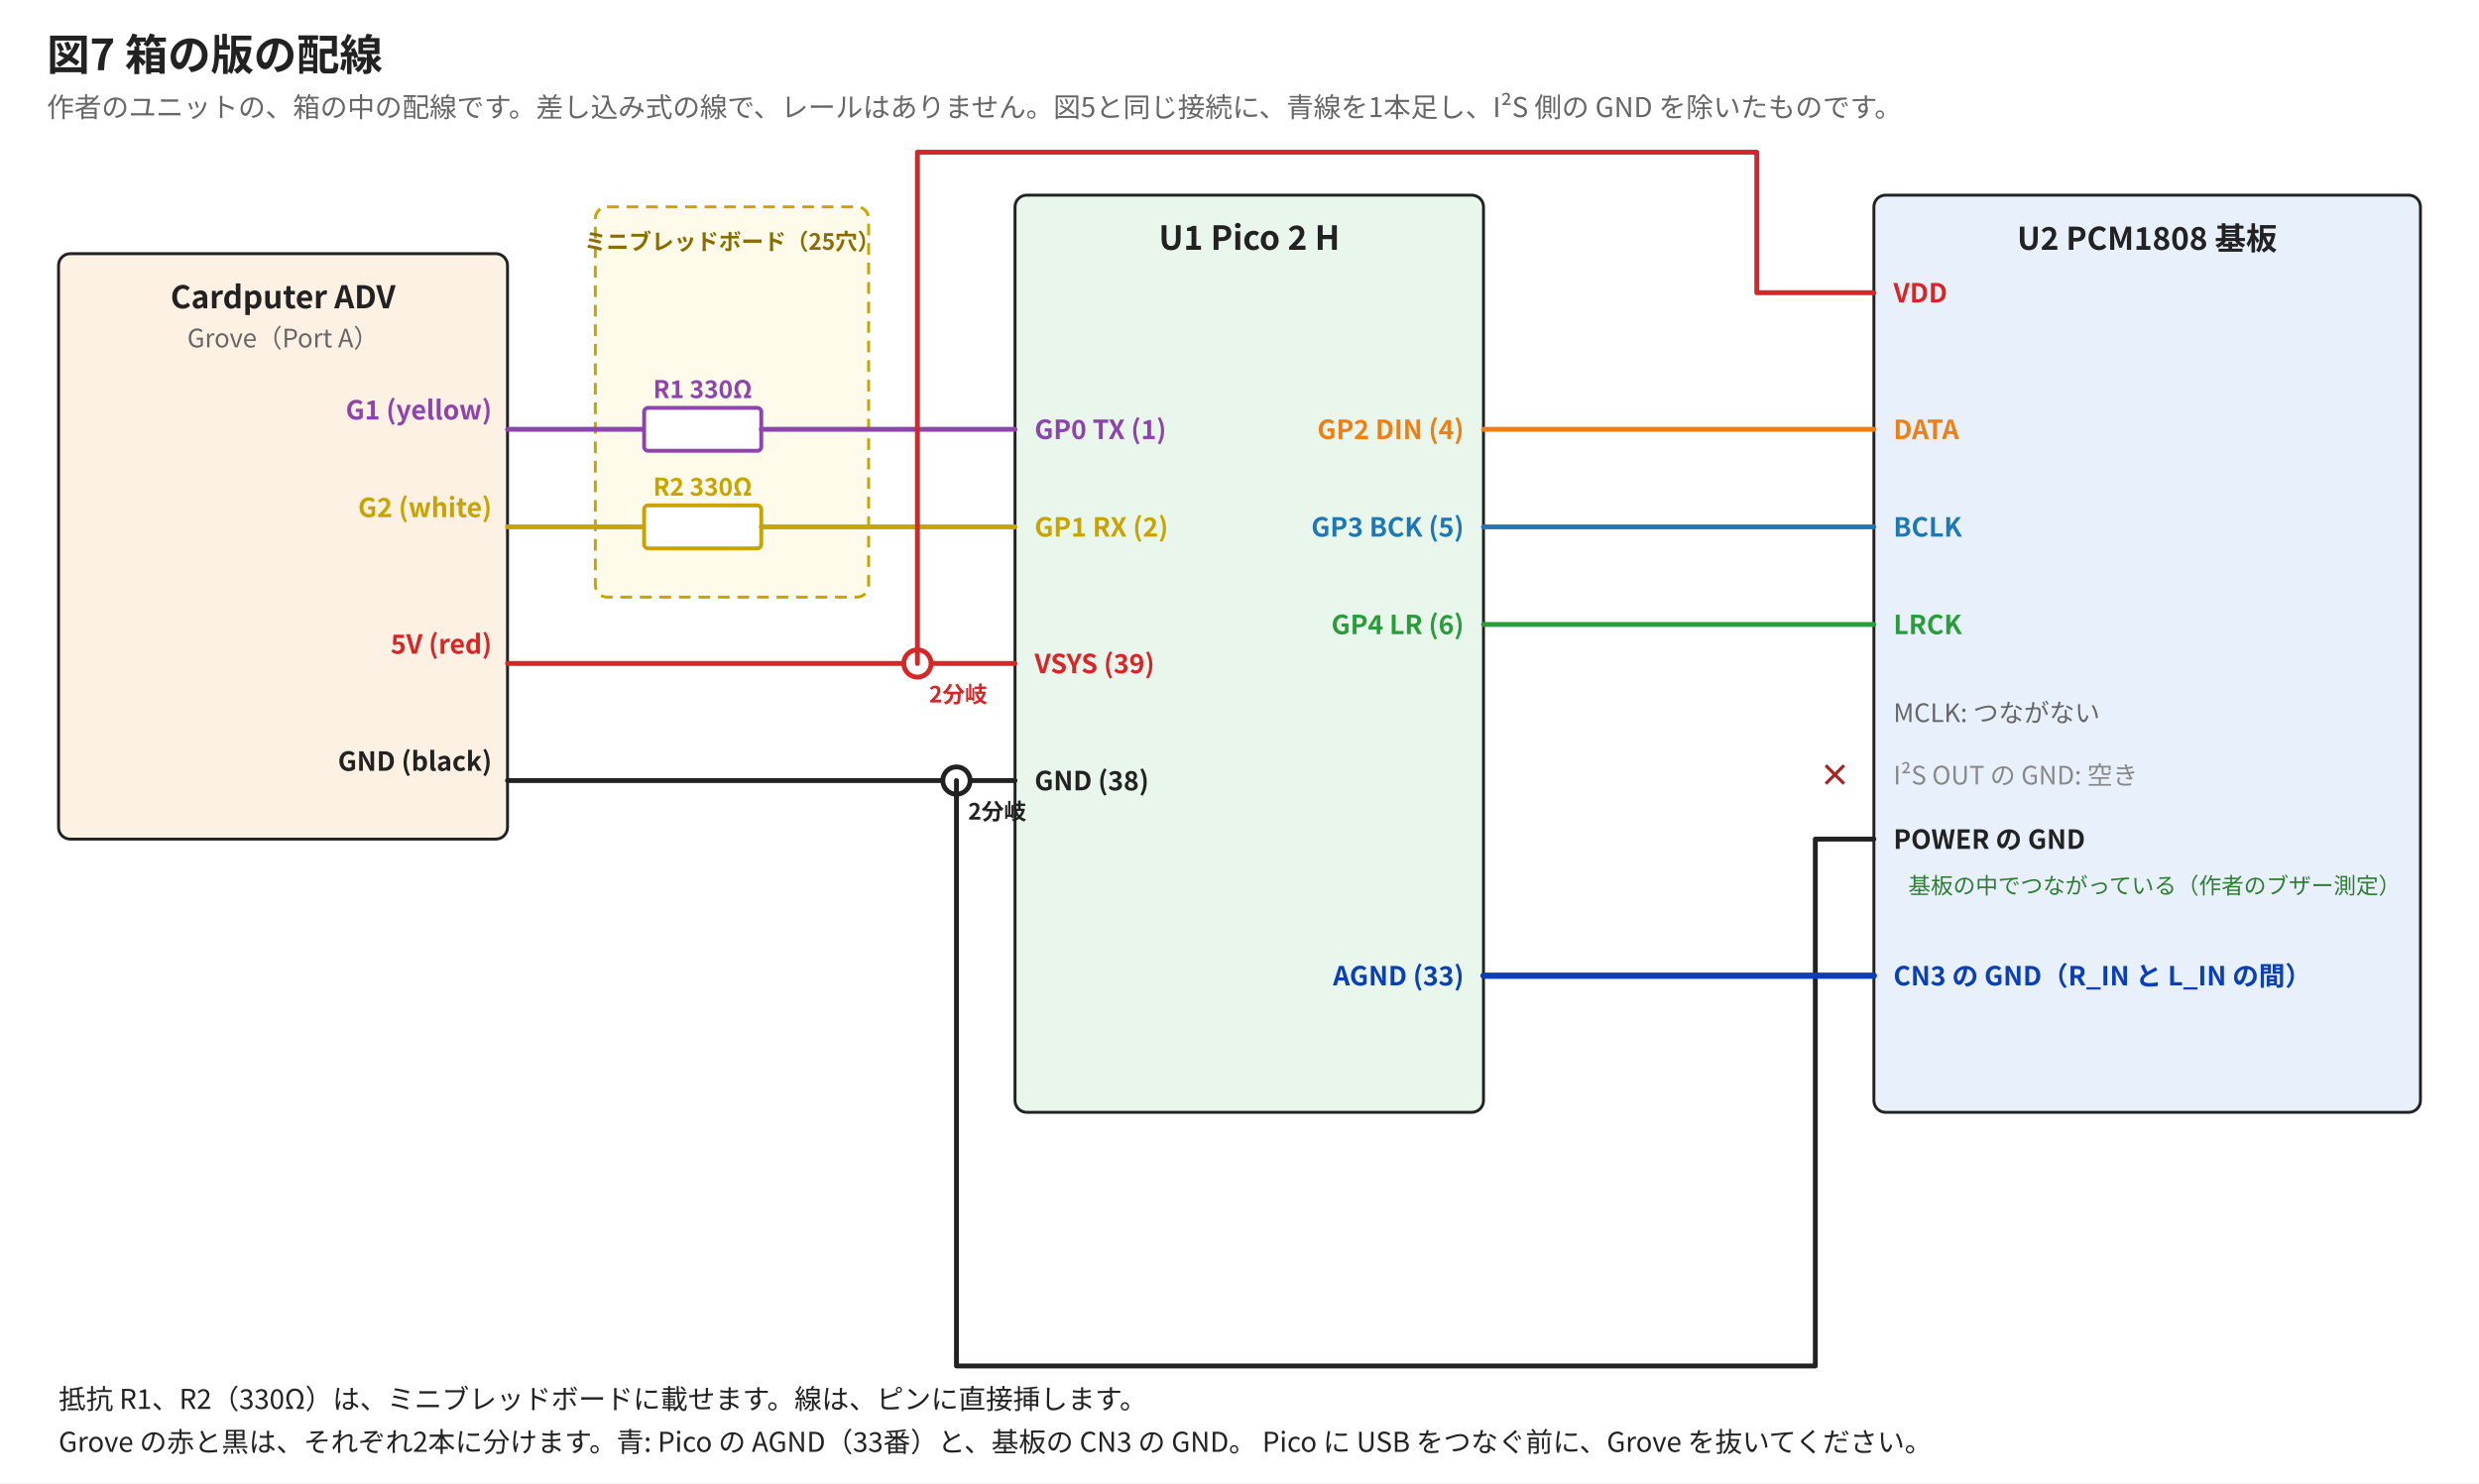
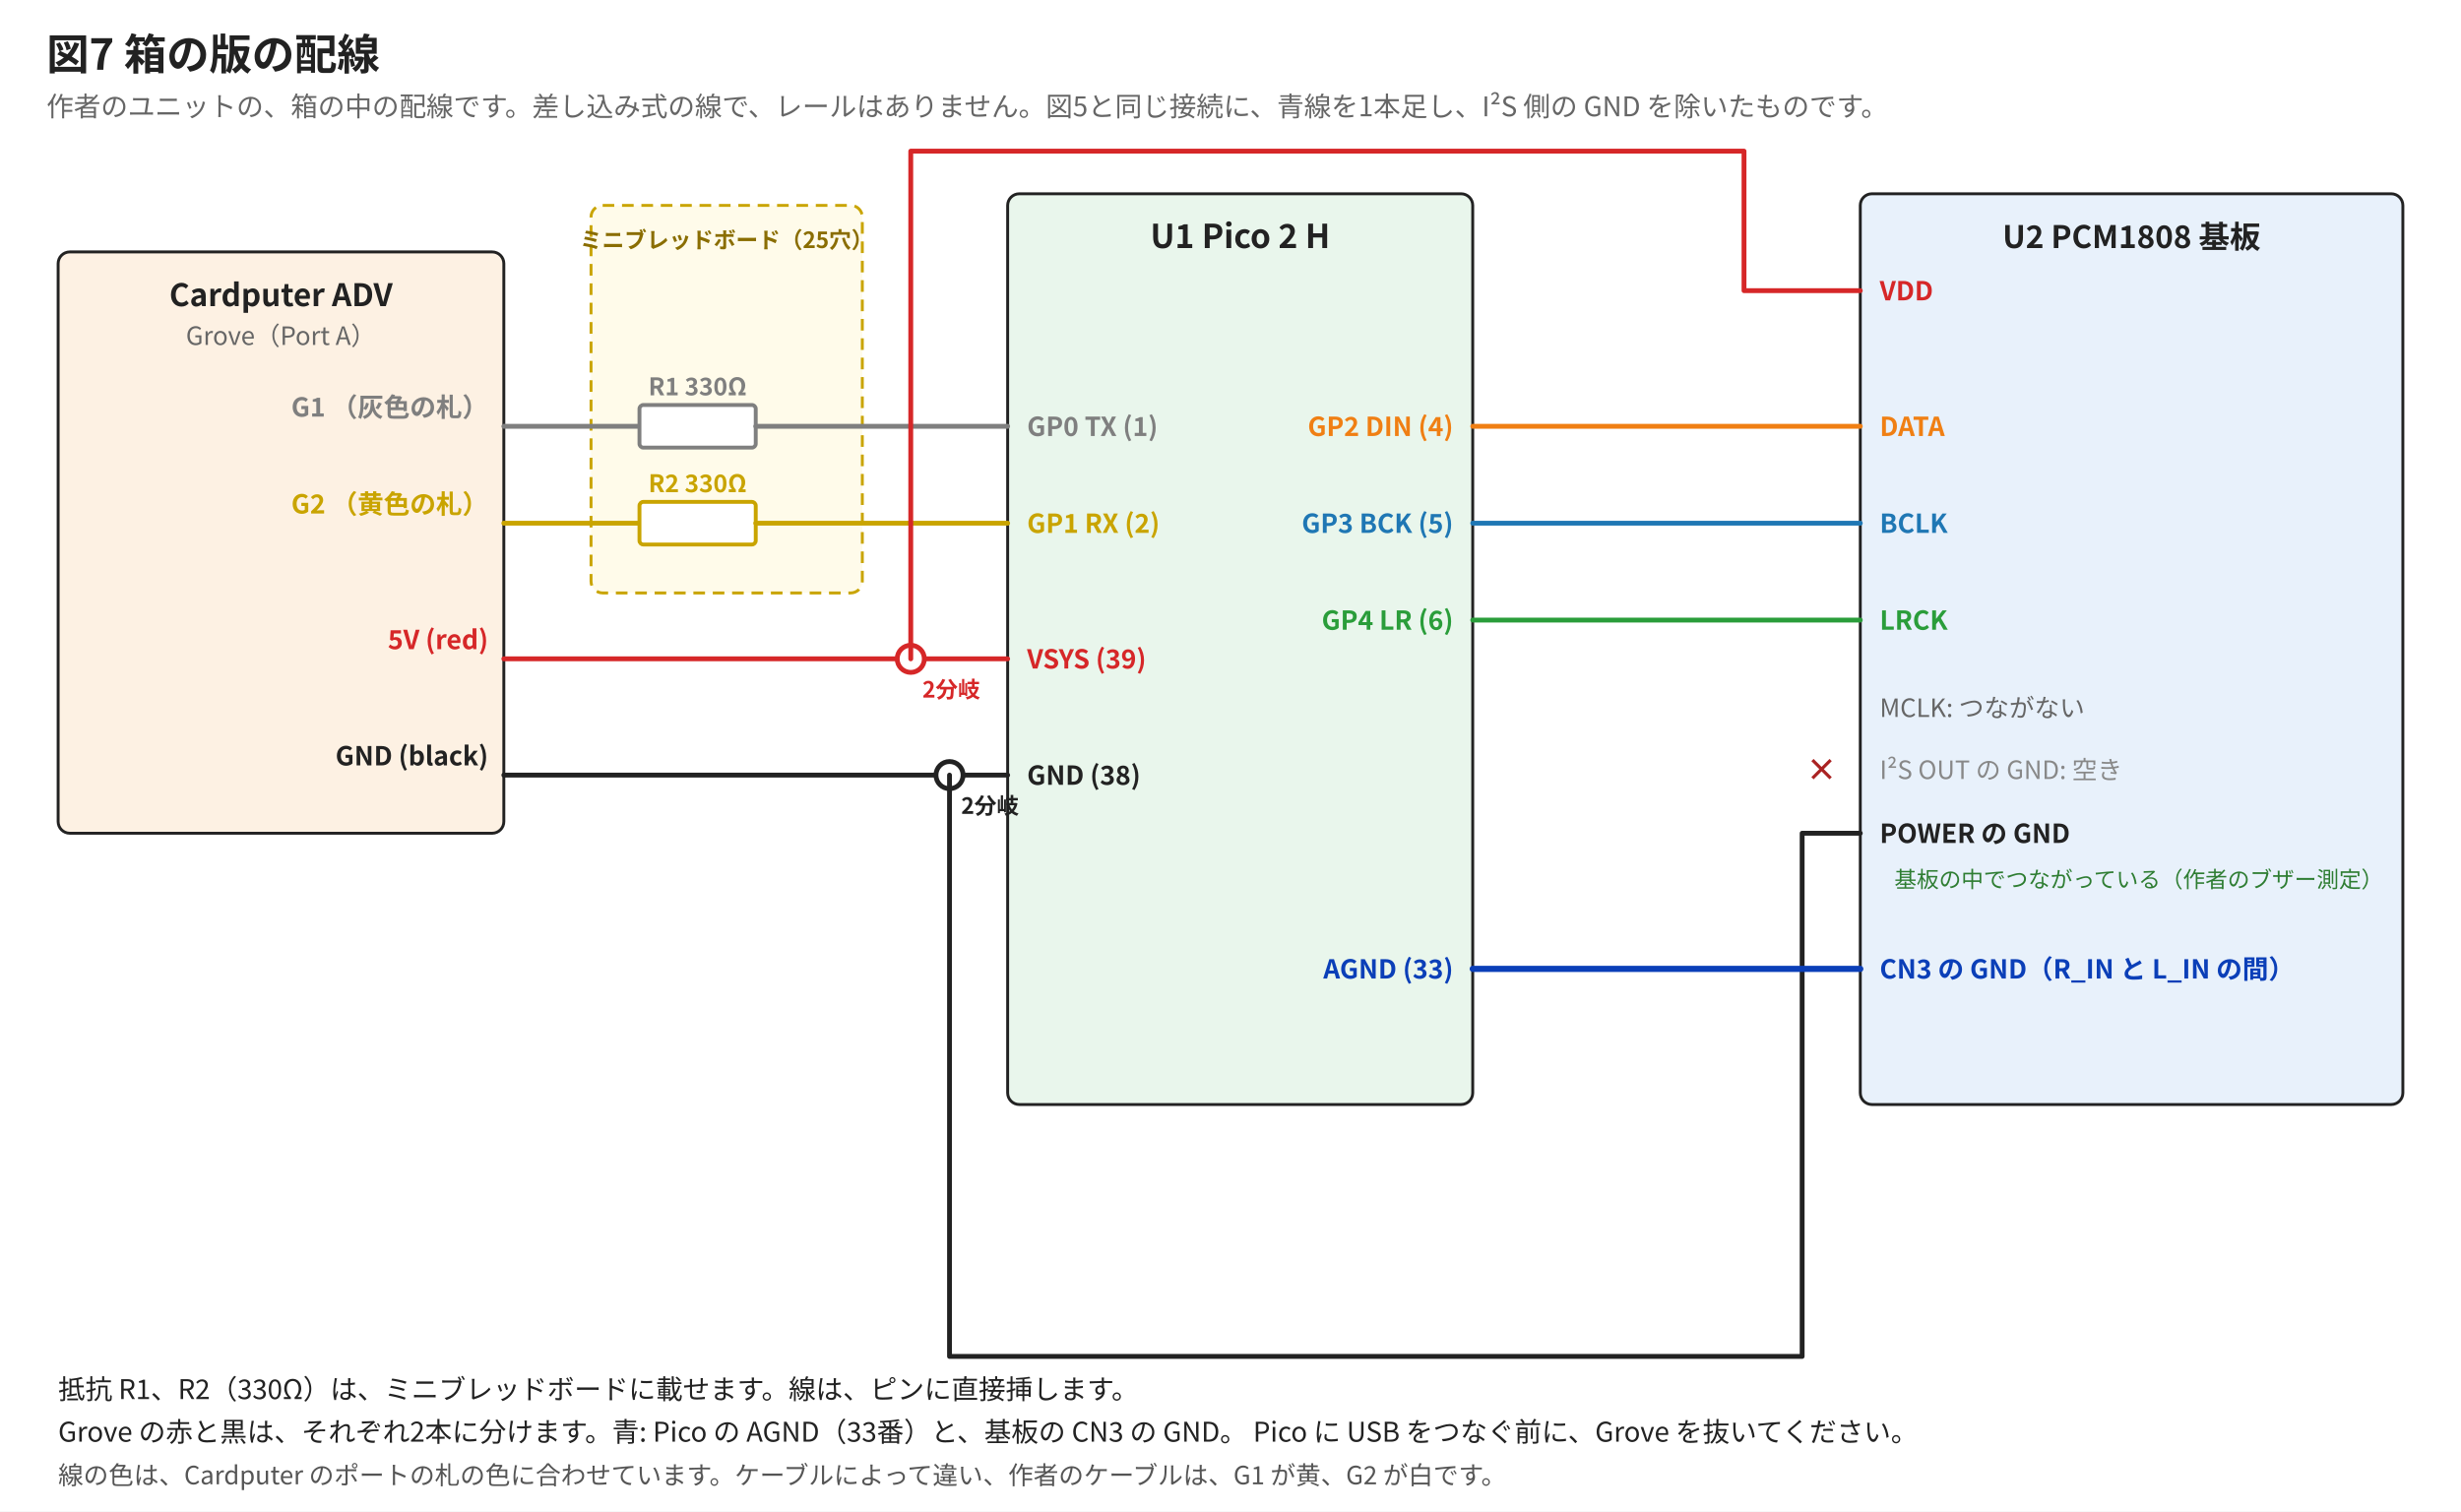
- <svg xmlns="http://www.w3.org/2000/svg" viewBox="0 0 1270 760" width="1270" height="760" font-family="'Hiragino Sans','Hiragino Kaku Gothic ProN','Noto Sans CJK JP','Noto Sans JP','Yu Gothic',Meiryo,sans-serif">
-   <rect width="1270" height="760" fill="#ffffff" />
+ <svg xmlns="http://www.w3.org/2000/svg" viewBox="0 0 1270 780" width="1270" height="780" font-family="'Hiragino Sans','Hiragino Kaku Gothic ProN','Noto Sans CJK JP','Noto Sans JP','Yu Gothic',Meiryo,sans-serif">
+   <rect width="1270" height="780" fill="#ffffff" />
  <text x="24" y="36" font-size="22" fill="#222" font-weight="700">図7  箱の版の配線</text>
  <text x="24" y="60" font-size="14" fill="#666">作者のユニットの、箱の中の配線です。差し込み式の線で、レールはありません。図5と同じ接続に、青線を1本足し、I²S 側の GND を除いたものです。</text>
  <rect x="30" y="130" width="230" height="300" rx="6" fill="#fdf1e3" stroke="#222" stroke-width="1.5" />
  <text x="145" y="158" font-size="16" fill="#222" text-anchor="middle" font-weight="700">Cardputer ADV</text>
  <text x="145" y="178" font-size="13" fill="#666" text-anchor="middle" font-weight="400">Grove（Port A）</text>
  <rect x="305" y="106" width="140" height="200" rx="6" fill="#fffbea" stroke="#c9a400" stroke-width="1.5" stroke-dasharray="6 4" />
  <text x="375" y="128" font-size="11.5" fill="#8a6d00" text-anchor="middle" font-weight="700">ミニブレッドボード（25穴）</text>
  <rect x="520" y="100" width="240" height="470" rx="6" fill="#e9f6ec" stroke="#222" stroke-width="1.5" />
  <text x="640" y="128" font-size="17" fill="#222" text-anchor="middle" font-weight="700">U1  Pico 2 H</text>
  <rect x="960" y="100" width="280" height="470" rx="6" fill="#e8f1fb" stroke="#222" stroke-width="1.5" />
  <text x="1100" y="128" font-size="16" fill="#222" text-anchor="middle" font-weight="700">U2  PCM1808 基板</text>
-   <text x="252" y="215" font-size="13.5" fill="#8e44ad" text-anchor="end" font-weight="700">G1 (yellow)</text>
-   <path d="M260 220 L330 220" fill="none" stroke="#8e44ad" stroke-width="2.5" stroke-linecap="round" stroke-linejoin="round" />
-   <rect x="330" y="209" width="60" height="22" rx="2" fill="#fff" stroke="#8e44ad" stroke-width="2" />
-   <text x="360" y="204" font-size="12.5" fill="#8e44ad" text-anchor="middle" font-weight="700">R1 330Ω</text>
-   <path d="M390 220 L520 220" fill="none" stroke="#8e44ad" stroke-width="2.5" stroke-linecap="round" stroke-linejoin="round" />
-   <text x="530" y="225" font-size="13.5" fill="#8e44ad" text-anchor="start" font-weight="700">GP0 TX (1)</text>
-   <text x="252" y="265" font-size="13.5" fill="#c9a400" text-anchor="end" font-weight="700">G2 (white)</text>
+   <text x="252" y="215" font-size="13.5" fill="#7f7f7f" text-anchor="end" font-weight="700">G1 （灰色の札）</text>
+   <path d="M260 220 L330 220" fill="none" stroke="#7f7f7f" stroke-width="2.5" stroke-linecap="round" stroke-linejoin="round" />
+   <rect x="330" y="209" width="60" height="22" rx="2" fill="#fff" stroke="#7f7f7f" stroke-width="2" />
+   <text x="360" y="204" font-size="12.5" fill="#7f7f7f" text-anchor="middle" font-weight="700">R1 330Ω</text>
+   <path d="M390 220 L520 220" fill="none" stroke="#7f7f7f" stroke-width="2.5" stroke-linecap="round" stroke-linejoin="round" />
+   <text x="530" y="225" font-size="13.5" fill="#7f7f7f" text-anchor="start" font-weight="700">GP0 TX (1)</text>
+   <text x="252" y="265" font-size="13.5" fill="#c9a400" text-anchor="end" font-weight="700">G2 （黄色の札）</text>
  <path d="M260 270 L330 270" fill="none" stroke="#c9a400" stroke-width="2.5" stroke-linecap="round" stroke-linejoin="round" />
  <rect x="330" y="259" width="60" height="22" rx="2" fill="#fff" stroke="#c9a400" stroke-width="2" />
  <text x="360" y="254" font-size="12.5" fill="#c9a400" text-anchor="middle" font-weight="700">R2 330Ω</text>
  <path d="M390 270 L520 270" fill="none" stroke="#c9a400" stroke-width="2.5" stroke-linecap="round" stroke-linejoin="round" />
  <text x="530" y="275" font-size="13.5" fill="#c9a400" text-anchor="start" font-weight="700">GP1 RX (2)</text>
  <text x="252" y="335" font-size="13.5" fill="#d62728" text-anchor="end" font-weight="700">5V (red)</text>
  <path d="M260 340 L520 340" fill="none" stroke="#d62728" stroke-width="2.5" stroke-linecap="round" stroke-linejoin="round" />
  <text x="530" y="345" font-size="13.5" fill="#d62728" text-anchor="start" font-weight="700">VSYS (39)</text>
  <circle cx="470" cy="340" r="7" fill="#fff" stroke="#d62728" stroke-width="2.5" />
  <text x="476" y="360" font-size="11.5" fill="#d62728" text-anchor="start" font-weight="700">2分岐</text>
  <path d="M470 340 L470 78 L900 78 L900 150 L960 150" fill="none" stroke="#d62728" stroke-width="2.5" stroke-linecap="round" stroke-linejoin="round" />
  <text x="970" y="155" font-size="13.5" fill="#d62728" text-anchor="start" font-weight="700">VDD</text>
  <text x="252" y="395" font-size="13.5" fill="#222222" text-anchor="end" font-weight="700">GND (black)</text>
  <path d="M260 400 L520 400" fill="none" stroke="#222222" stroke-width="2.5" stroke-linecap="round" stroke-linejoin="round" />
  <text x="530" y="405" font-size="13.5" fill="#222222" text-anchor="start" font-weight="700">GND (38)</text>
  <circle cx="490" cy="400" r="7" fill="#fff" stroke="#222222" stroke-width="2.5" />
  <text x="496" y="420" font-size="11.5" fill="#222222" text-anchor="start" font-weight="700">2分岐</text>
  <path d="M490 400 L490 700 L930 700 L930 430 L960 430" fill="none" stroke="#222222" stroke-width="2.5" stroke-linecap="round" stroke-linejoin="round" />
  <text x="970" y="435" font-size="13.5" fill="#222222" text-anchor="start" font-weight="700">POWER の GND</text>
  <text x="750" y="225" font-size="13.5" fill="#f07f13" text-anchor="end" font-weight="700">GP2 DIN (4)</text>
  <path d="M760 220 L960 220" fill="none" stroke="#f07f13" stroke-width="2.5" stroke-linecap="round" stroke-linejoin="round" />
  <text x="970" y="225" font-size="13.5" fill="#f07f13" text-anchor="start" font-weight="700">DATA</text>
  <text x="750" y="275" font-size="13.5" fill="#1f77b4" text-anchor="end" font-weight="700">GP3 BCK (5)</text>
  <path d="M760 270 L960 270" fill="none" stroke="#1f77b4" stroke-width="2.5" stroke-linecap="round" stroke-linejoin="round" />
  <text x="970" y="275" font-size="13.5" fill="#1f77b4" text-anchor="start" font-weight="700">BCLK</text>
  <text x="750" y="325" font-size="13.5" fill="#2a9d3a" text-anchor="end" font-weight="700">GP4 LR (6)</text>
  <path d="M760 320 L960 320" fill="none" stroke="#2a9d3a" stroke-width="2.5" stroke-linecap="round" stroke-linejoin="round" />
  <text x="970" y="325" font-size="13.5" fill="#2a9d3a" text-anchor="start" font-weight="700">LRCK</text>
  <text x="970" y="370" font-size="13" fill="#666" text-anchor="start" font-weight="400">MCLK: つながない</text>
  <text x="970" y="402" font-size="13" fill="#888" text-anchor="start" font-weight="400">I²S OUT の GND: 空き</text>
  <text x="948" y="403" font-size="16" fill="#aa2222" text-anchor="end" font-weight="700">×</text>
  <text x="1230" y="458" font-size="11.5" fill="#2e7d32" text-anchor="end" font-weight="400">基板の中でつながっている（作者のブザー測定）</text>
  <text x="750" y="505" font-size="13.5" fill="#0b3fb8" text-anchor="end" font-weight="700">AGND (33)</text>
  <path d="M760 500 L960 500" fill="none" stroke="#0b3fb8" stroke-width="3.2" stroke-linecap="round" stroke-linejoin="round" />
  <text x="970" y="505" font-size="13.5" fill="#0b3fb8" text-anchor="start" font-weight="700">CN3 の GND（R_IN と L_IN の間）</text>
  <text x="30" y="722" font-size="14" fill="#222" text-anchor="start" font-weight="400">抵抗 R1、R2（330Ω）は、ミニブレッドボードに載せます。線は、ピンに直接挿します。</text>
  <text x="30" y="744" font-size="14" fill="#222" text-anchor="start" font-weight="400">Grove の赤と黒は、それぞれ2本に分けます。青: Pico の AGND（33番）と、基板の CN3 の GND。  Pico に USB をつなぐ前に、Grove を抜いてください。</text>
+   <text x="30" y="766" font-size="13" fill="#555" text-anchor="start" font-weight="400">線の色は、Cardputer のポートの札の色に合わせています。ケーブルによって違い、作者のケーブルは、G1 が黄、G2 が白です。</text>
</svg>
